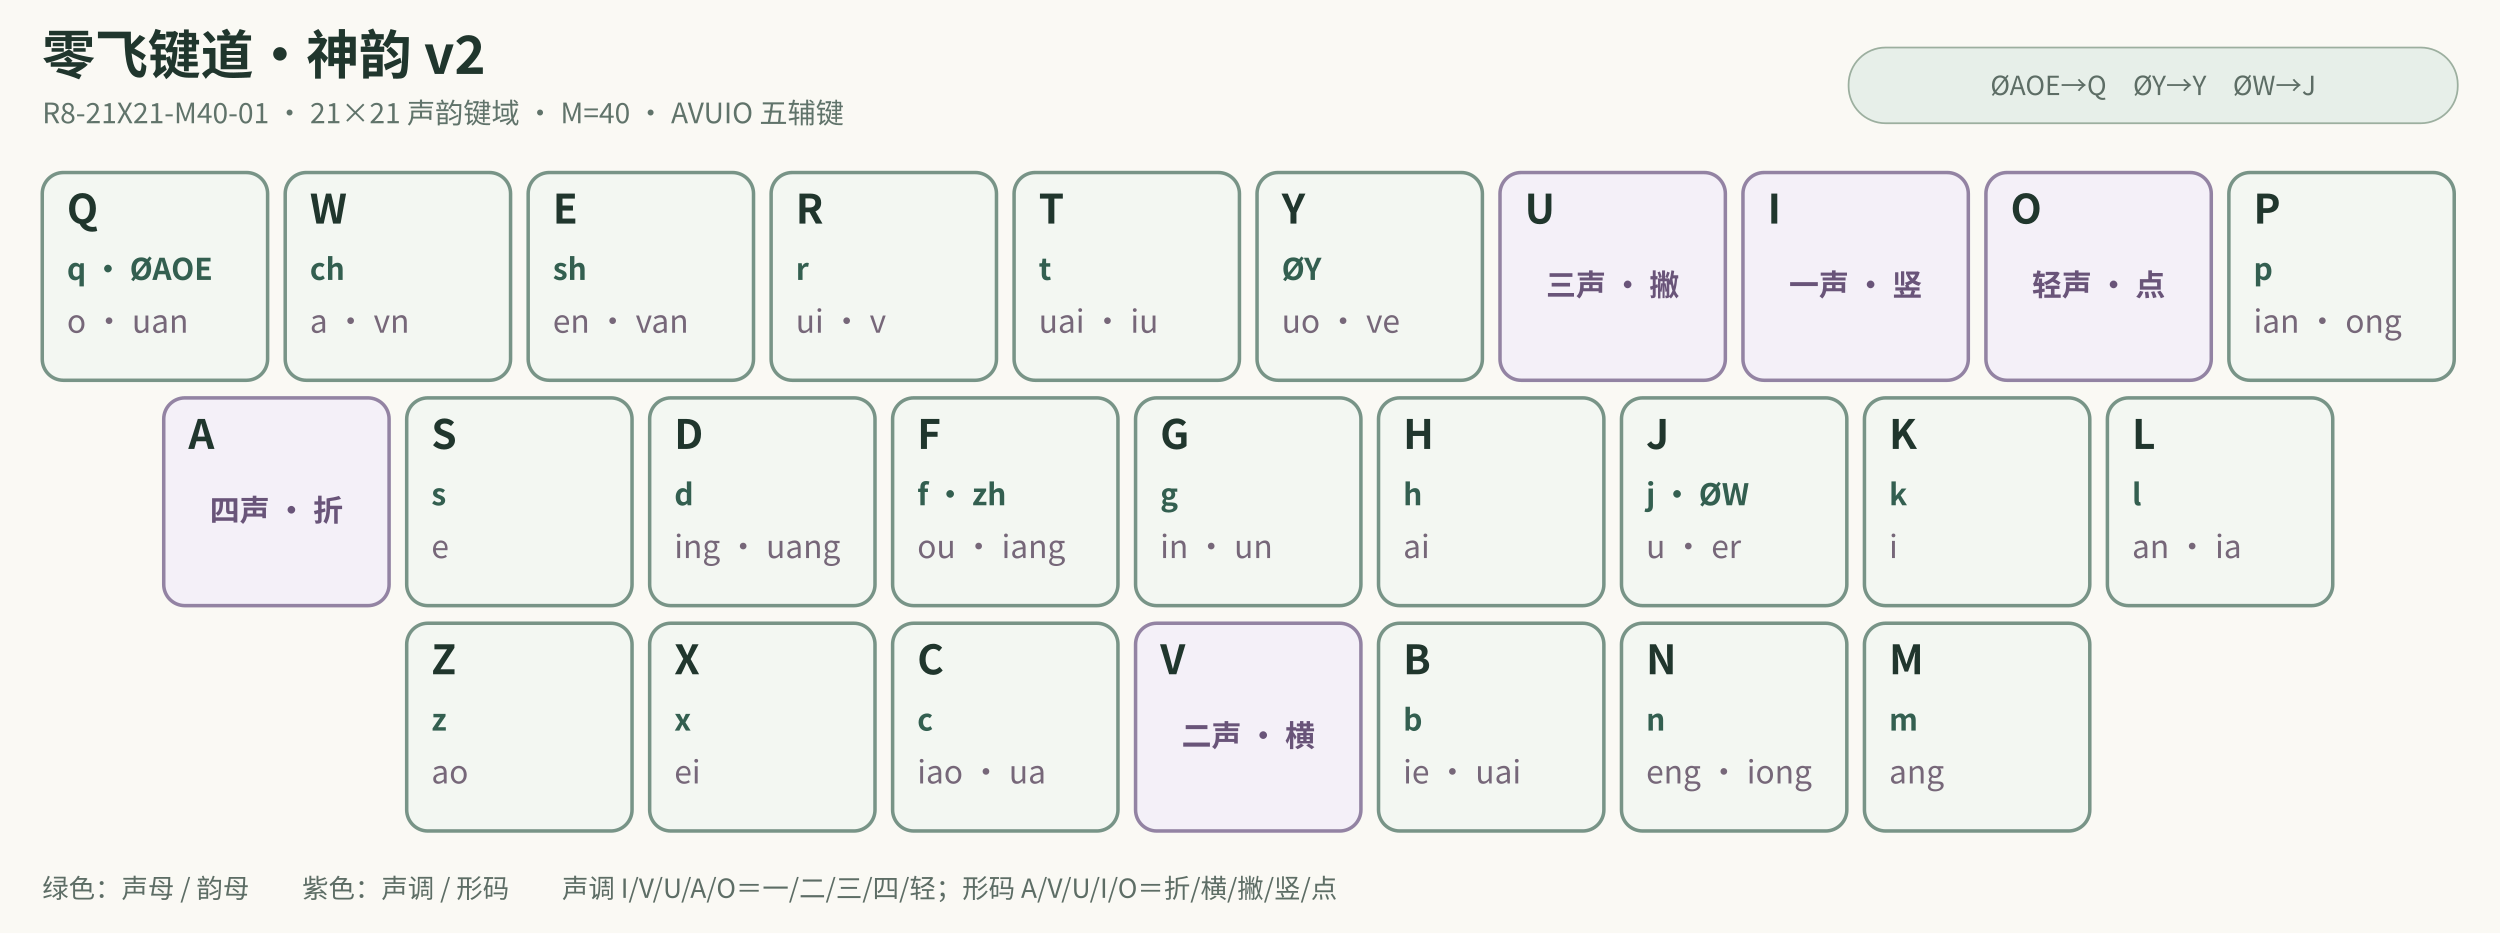
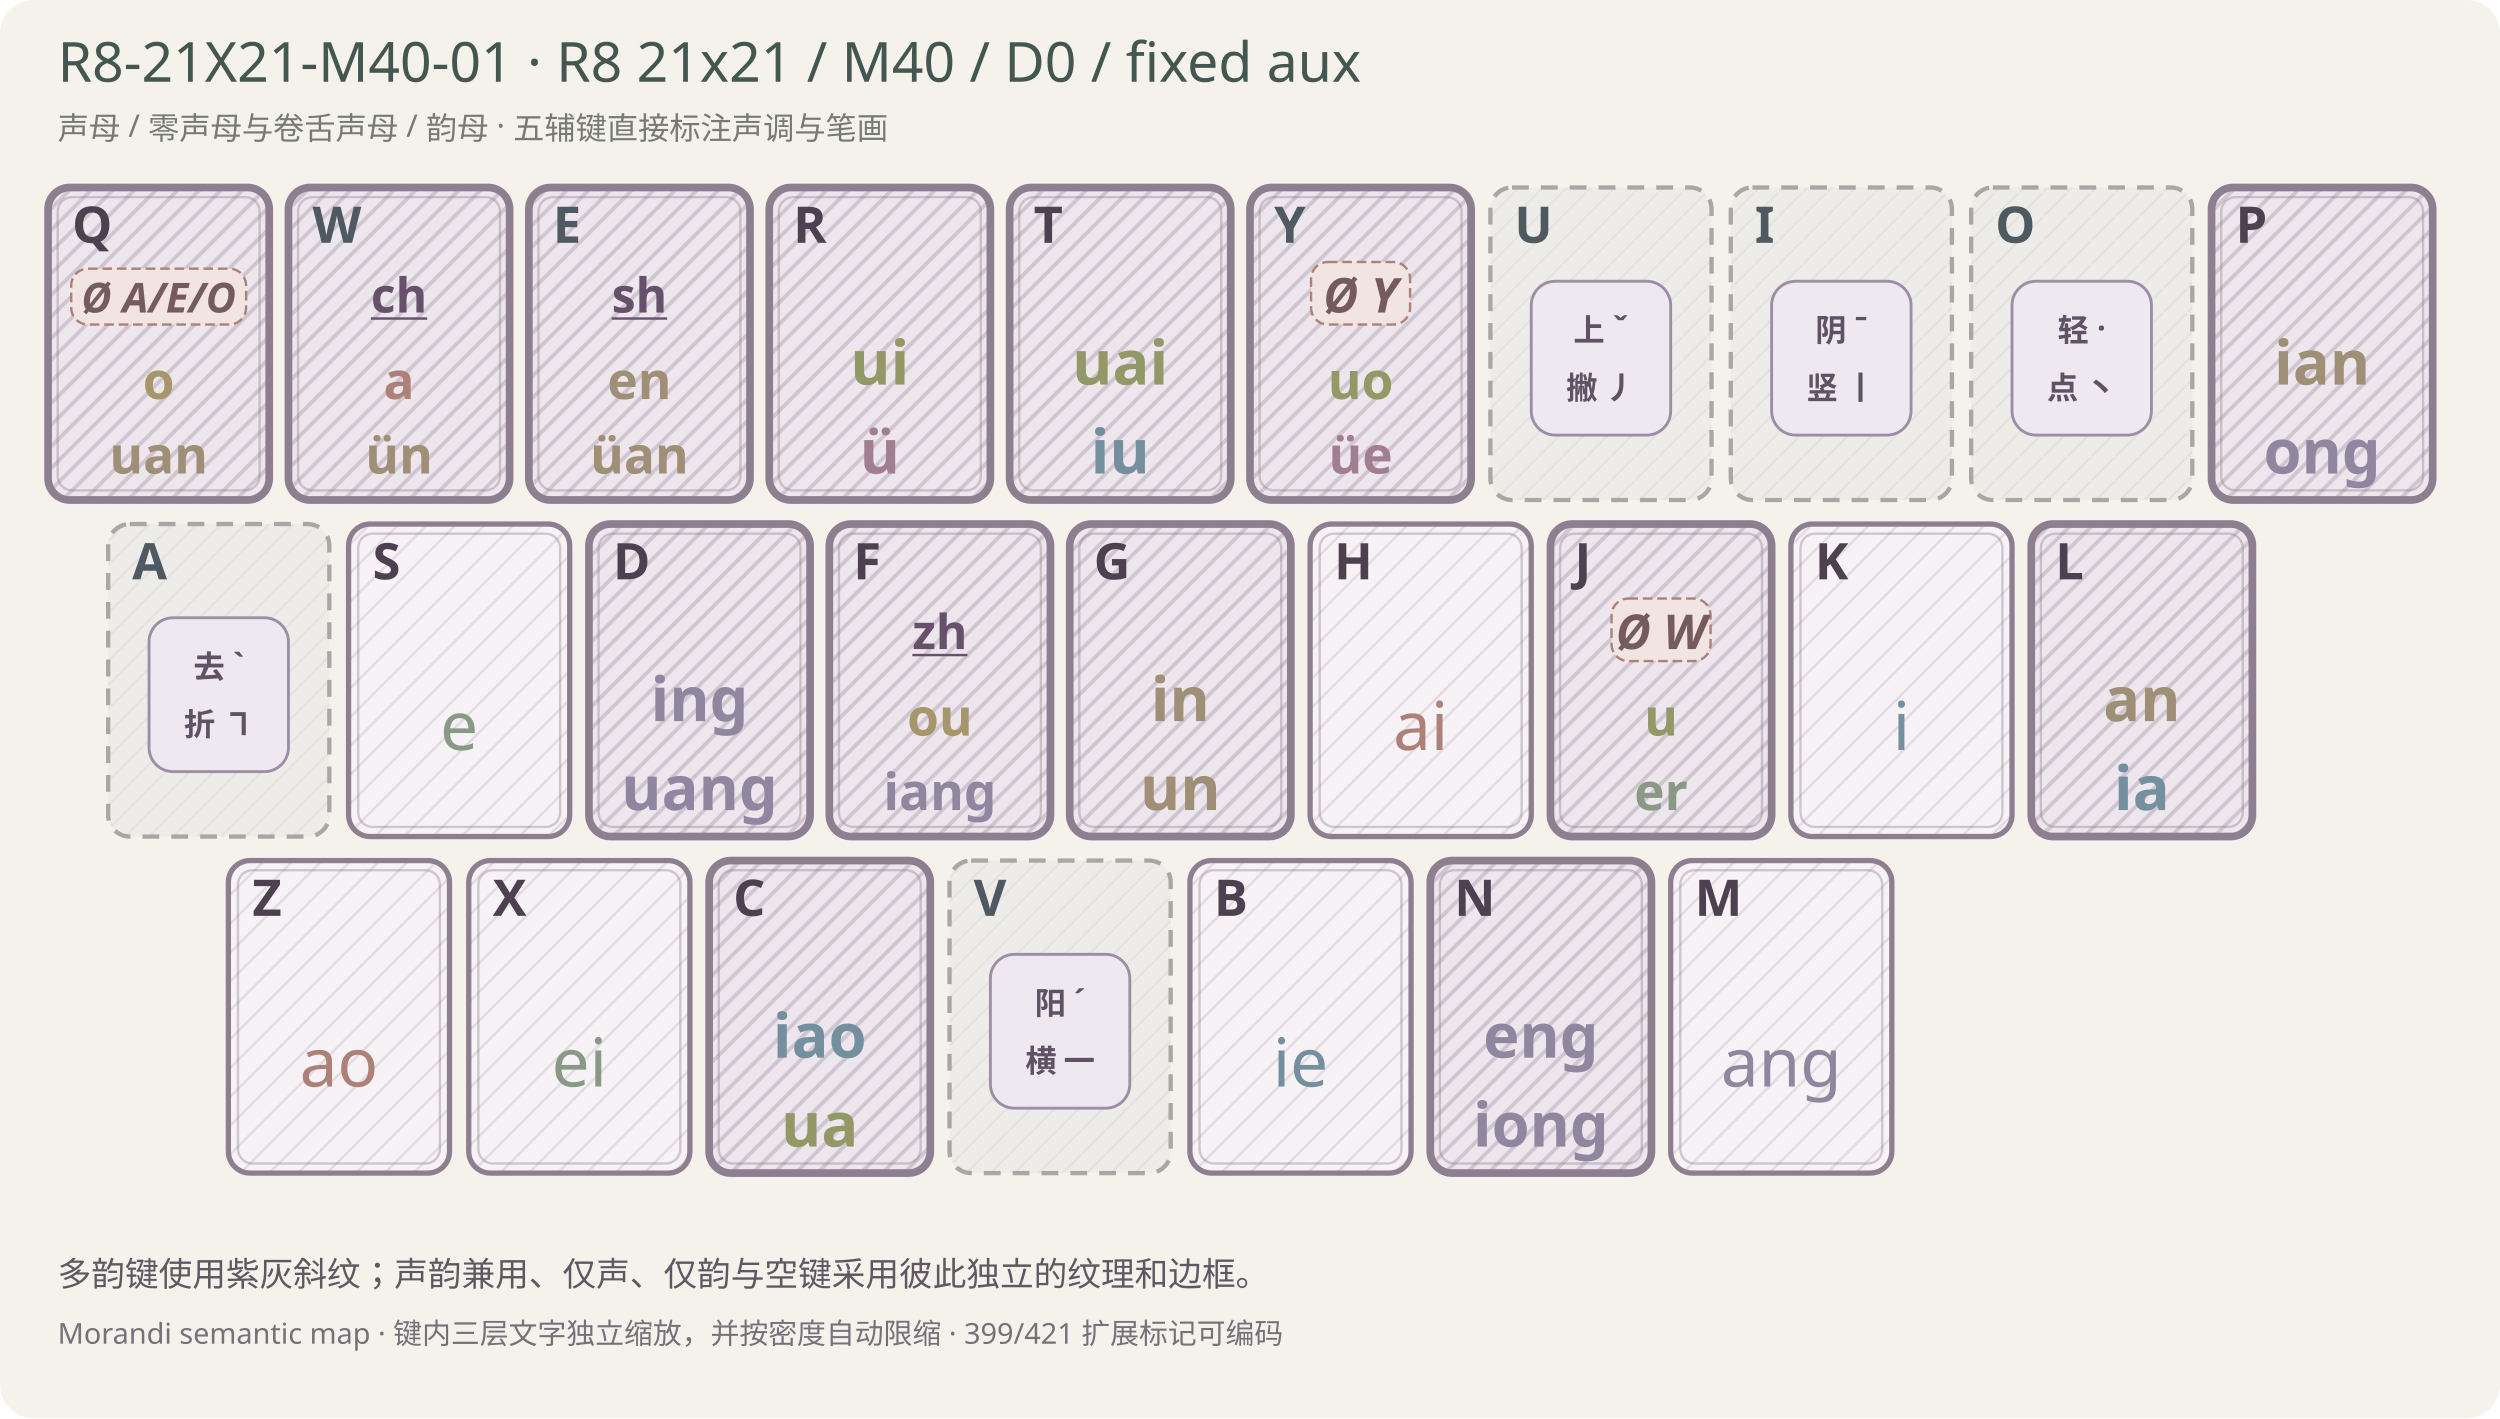
- <svg xmlns="http://www.w3.org/2000/svg" width="1420" height="530" viewBox="0 0 1420 530" role="img" aria-labelledby="title desc">
-   <style>
-   text{font-family:"Microsoft YaHei","Noto Sans CJK SC",sans-serif;fill:#20362d}
-   .title{font-size:30px;font-weight:700}.subtitle{font-size:16px;fill:#60736a}
-   .key{stroke-width:2}.sound-key{fill:#f3f7f2;stroke:#789487}.aux-key{fill:#f4f0f8;stroke:#9383a3}
-   .letter{font-size:23px;font-weight:800}.initial{font-size:17px;font-weight:650;fill:#335f50}.final{font-size:18px;fill:#766779}.aux{font-size:17px;font-weight:650;fill:#695479}
-   .legend{font-size:15px;fill:#5d6d65}.badge{fill:#e7efe9;stroke:#9caf9f}
- </style>
-   <rect width="1420" height="530" fill="#faf9f4" />
-   <text class="title" x="24" y="42">零飞键道·神韵 v2</text>
-   <text class="subtitle" x="24" y="70">R8-21X21-M40-01 · 21×21 声韵键域 · M=40 · AVUIO 五辅键</text>
-   <rect class="badge" x="1050" y="27" width="346" height="43" rx="21" />
-   <text class="legend" x="1223" y="54" text-anchor="middle">ØAOE→Q　ØY→Y　ØW→J</text>
-   <g>
-     <rect class="key sound-key" x="24" y="98" width="128" height="118" rx="12" />
-     <text class="letter" x="38" y="127">Q</text>
-     <text class="initial" x="38" y="159">q · ØAOE</text>
-     <text class="final" x="38" y="189">o · uan</text>
-   </g>
-   <g>
-     <rect class="key sound-key" x="162" y="98" width="128" height="118" rx="12" />
-     <text class="letter" x="176" y="127">W</text>
-     <text class="initial" x="176" y="159">ch</text>
-     <text class="final" x="176" y="189">a · vn</text>
-   </g>
-   <g>
-     <rect class="key sound-key" x="300" y="98" width="128" height="118" rx="12" />
-     <text class="letter" x="314" y="127">E</text>
-     <text class="initial" x="314" y="159">sh</text>
-     <text class="final" x="314" y="189">en · van</text>
-   </g>
-   <g>
-     <rect class="key sound-key" x="438" y="98" width="128" height="118" rx="12" />
-     <text class="letter" x="452" y="127">R</text>
-     <text class="initial" x="452" y="159">r</text>
-     <text class="final" x="452" y="189">ui · v</text>
-   </g>
-   <g>
-     <rect class="key sound-key" x="576" y="98" width="128" height="118" rx="12" />
-     <text class="letter" x="590" y="127">T</text>
-     <text class="initial" x="590" y="159">t</text>
-     <text class="final" x="590" y="189">uai · iu</text>
-   </g>
-   <g>
-     <rect class="key sound-key" x="714" y="98" width="128" height="118" rx="12" />
-     <text class="letter" x="728" y="127">Y</text>
-     <text class="initial" x="728" y="159">ØY</text>
-     <text class="final" x="728" y="189">uo · ve</text>
-   </g>
-   <g>
-     <rect class="key aux-key" x="852" y="98" width="128" height="118" rx="12" />
-     <text class="letter" x="866" y="127">U</text>
-     <text class="aux" x="916" y="168" text-anchor="middle">三声 · 撇</text>
-   </g>
-   <g>
-     <rect class="key aux-key" x="990" y="98" width="128" height="118" rx="12" />
-     <text class="letter" x="1004" y="127">I</text>
-     <text class="aux" x="1054" y="168" text-anchor="middle">一声 · 竖</text>
-   </g>
-   <g>
-     <rect class="key aux-key" x="1128" y="98" width="128" height="118" rx="12" />
-     <text class="letter" x="1142" y="127">O</text>
-     <text class="aux" x="1192" y="168" text-anchor="middle">轻声 · 点</text>
-   </g>
-   <g>
-     <rect class="key sound-key" x="1266" y="98" width="128" height="118" rx="12" />
-     <text class="letter" x="1280" y="127">P</text>
-     <text class="initial" x="1280" y="159">p</text>
-     <text class="final" x="1280" y="189">ian · ong</text>
-   </g>
-   <g>
-     <rect class="key aux-key" x="93" y="226" width="128" height="118" rx="12" />
-     <text class="letter" x="107" y="255">A</text>
-     <text class="aux" x="157" y="296" text-anchor="middle">四声 · 折</text>
-   </g>
-   <g>
-     <rect class="key sound-key" x="231" y="226" width="128" height="118" rx="12" />
-     <text class="letter" x="245" y="255">S</text>
-     <text class="initial" x="245" y="287">s</text>
-     <text class="final" x="245" y="317">e</text>
-   </g>
-   <g>
-     <rect class="key sound-key" x="369" y="226" width="128" height="118" rx="12" />
-     <text class="letter" x="383" y="255">D</text>
-     <text class="initial" x="383" y="287">d</text>
-     <text class="final" x="383" y="317">ing · uang</text>
-   </g>
-   <g>
-     <rect class="key sound-key" x="507" y="226" width="128" height="118" rx="12" />
-     <text class="letter" x="521" y="255">F</text>
-     <text class="initial" x="521" y="287">f · zh</text>
-     <text class="final" x="521" y="317">ou · iang</text>
-   </g>
-   <g>
-     <rect class="key sound-key" x="645" y="226" width="128" height="118" rx="12" />
-     <text class="letter" x="659" y="255">G</text>
-     <text class="initial" x="659" y="287">g</text>
-     <text class="final" x="659" y="317">in · un</text>
-   </g>
-   <g>
-     <rect class="key sound-key" x="783" y="226" width="128" height="118" rx="12" />
-     <text class="letter" x="797" y="255">H</text>
-     <text class="initial" x="797" y="287">h</text>
-     <text class="final" x="797" y="317">ai</text>
-   </g>
-   <g>
-     <rect class="key sound-key" x="921" y="226" width="128" height="118" rx="12" />
-     <text class="letter" x="935" y="255">J</text>
-     <text class="initial" x="935" y="287">j · ØW</text>
-     <text class="final" x="935" y="317">u · er</text>
-   </g>
-   <g>
-     <rect class="key sound-key" x="1059" y="226" width="128" height="118" rx="12" />
-     <text class="letter" x="1073" y="255">K</text>
-     <text class="initial" x="1073" y="287">k</text>
-     <text class="final" x="1073" y="317">i</text>
-   </g>
-   <g>
-     <rect class="key sound-key" x="1197" y="226" width="128" height="118" rx="12" />
-     <text class="letter" x="1211" y="255">L</text>
-     <text class="initial" x="1211" y="287">l</text>
-     <text class="final" x="1211" y="317">an · ia</text>
-   </g>
-   <g>
-     <rect class="key sound-key" x="231" y="354" width="128" height="118" rx="12" />
-     <text class="letter" x="245" y="383">Z</text>
-     <text class="initial" x="245" y="415">z</text>
-     <text class="final" x="245" y="445">ao</text>
-   </g>
-   <g>
-     <rect class="key sound-key" x="369" y="354" width="128" height="118" rx="12" />
-     <text class="letter" x="383" y="383">X</text>
-     <text class="initial" x="383" y="415">x</text>
-     <text class="final" x="383" y="445">ei</text>
-   </g>
-   <g>
-     <rect class="key sound-key" x="507" y="354" width="128" height="118" rx="12" />
-     <text class="letter" x="521" y="383">C</text>
-     <text class="initial" x="521" y="415">c</text>
-     <text class="final" x="521" y="445">iao · ua</text>
-   </g>
-   <g>
-     <rect class="key aux-key" x="645" y="354" width="128" height="118" rx="12" />
-     <text class="letter" x="659" y="383">V</text>
-     <text class="aux" x="709" y="424" text-anchor="middle">二声 · 横</text>
-   </g>
-   <g>
-     <rect class="key sound-key" x="783" y="354" width="128" height="118" rx="12" />
-     <text class="letter" x="797" y="383">B</text>
-     <text class="initial" x="797" y="415">b</text>
-     <text class="final" x="797" y="445">ie · uai</text>
-   </g>
-   <g>
-     <rect class="key sound-key" x="921" y="354" width="128" height="118" rx="12" />
-     <text class="letter" x="935" y="383">N</text>
-     <text class="initial" x="935" y="415">n</text>
-     <text class="final" x="935" y="445">eng · iong</text>
-   </g>
-   <g>
-     <rect class="key sound-key" x="1059" y="354" width="128" height="118" rx="12" />
-     <text class="letter" x="1073" y="383">M</text>
-     <text class="initial" x="1073" y="415">m</text>
-     <text class="final" x="1073" y="445">ang</text>
-   </g>
-   <text class="legend" x="24" y="510">绿色：声母 / 韵母　　紫色：声调 / 形码　　声调 I/V/U/A/O＝一/二/三/四/轻；形码 A/V/U/I/O＝折/横/撇/竖/点</text>
+ <svg xmlns="http://www.w3.org/2000/svg" class="keysvg nf4-keysvg" viewBox="0 0 1040 590" role="img" aria-labelledby="title desc">
+   <defs>
+     <pattern id="nf4-both" width="12" height="12" patternUnits="userSpaceOnUse">
+       <rect width="12" height="12" fill="#f7f2f5" />
+       <path d="M-3 3L3-3M0 12L12 0M9 15L15 9" stroke="#8d7e90" stroke-opacity=".2" />
+     </pattern>
+     <pattern id="nf4-ionly" width="9" height="9" patternUnits="userSpaceOnUse">
+       <rect width="9" height="9" fill="#e8eef2" />
+       <path d="M2 0V9M7 0V9" stroke="#748ea2" stroke-opacity=".18" />
+     </pattern>
+     <pattern id="nf4-ronly" width="10" height="10" patternUnits="userSpaceOnUse">
+       <rect width="10" height="10" fill="#f3ebdf" />
+       <circle cx="3" cy="3" r="1.15" fill="#ad8c61" fill-opacity=".3" />
+     </pattern>
+     <pattern id="nf4-none" width="10" height="10" patternUnits="userSpaceOnUse">
+       <rect width="10" height="10" fill="#eeece8" />
+       <path d="M0 10L10 0" stroke="#aaa6a4" stroke-opacity=".14" />
+     </pattern>
+     <pattern id="nf4-multi" width="9" height="9" patternUnits="userSpaceOnUse">
+       <rect width="9" height="9" fill="#eee6ed" />
+       <path d="M-2 2L2-2M0 9L9 0M7 11L11 7" stroke="#806f86" stroke-width="1.6" stroke-opacity=".27" />
+     </pattern>
+   </defs>
+   <rect width="1040" height="590" rx="14" fill="#f5f2ec" />
+   <text x="24" y="34" fill="#445650" font-size="23" font-family="sans-serif">R8-21X21-M40-01 · R8 21x21 / M40 / D0 / fixed aux</text>
+   <text x="24" y="58" fill="#767a73" font-size="13" font-family="sans-serif">声母 / 零声母与卷舌声母 / 韵母 · 五辅键直接标注声调与笔画</text>
+   <g data-key="Q">
+     <clipPath id="nf4clip0">
+       <rect x="23" y="81" width="86" height="124" rx="7" />
+     </clipPath>
+     <rect x="20" y="78" width="92" height="130" rx="9" fill="url(#nf4-multi)" stroke="#8d7e90" stroke-width="3.2" />
+     <rect x="24" y="82" width="84" height="122" rx="6" fill="none" stroke="#8d7e90" stroke-opacity=".38" />
+     <g clip-path="url(#nf4clip0)">
+       <text x="30" y="101" font-family="sans-serif" font-size="21" fill="#4d4050" font-weight="800">Q</text>
+       <rect x="29.621" y="111.759" width="72.759" height="23.241" rx="7" fill="#f1e4e1" stroke="#ad8178" stroke-dasharray="4 2" />
+       <text x="66" y="130" text-anchor="middle" font-family="sans-serif" font-size="17.241" font-weight="700" font-style="italic" fill="#765b5c">Ø A/E/O</text>
+       <text x="66" y="166" text-anchor="middle" font-family="sans-serif" font-size="21.39" font-weight="650" fill="#a7966c">o</text>
+       <text x="66" y="197" text-anchor="middle" font-family="sans-serif" font-size="21.39" font-weight="650" fill="#9f8f76">uan</text>
+     </g>
+   </g>
+   <g data-key="W">
+     <clipPath id="nf4clip1">
+       <rect x="123" y="81" width="86" height="124" rx="7" />
+     </clipPath>
+     <rect x="120" y="78" width="92" height="130" rx="9" fill="url(#nf4-multi)" stroke="#8d7e90" stroke-width="3.2" />
+     <rect x="124" y="82" width="84" height="122" rx="6" fill="none" stroke="#8d7e90" stroke-opacity=".38" />
+     <g clip-path="url(#nf4clip1)">
+       <text x="130" y="101" font-family="sans-serif" font-size="21" fill="#4f5962" font-weight="680">W</text>
+       <text x="166" y="130" text-anchor="middle" font-family="sans-serif" font-size="20" font-weight="700" class="pub-nonidentity" text-decoration="underline" fill="#66506a">ch</text>
+       <text x="166" y="166" text-anchor="middle" font-family="sans-serif" font-size="21.39" font-weight="650" fill="#ad8178">a</text>
+       <text x="166" y="197" text-anchor="middle" font-family="sans-serif" font-size="21.39" font-weight="650" fill="#9f8f76">ün</text>
+     </g>
+   </g>
+   <g data-key="E">
+     <clipPath id="nf4clip2">
+       <rect x="223" y="81" width="86" height="124" rx="7" />
+     </clipPath>
+     <rect x="220" y="78" width="92" height="130" rx="9" fill="url(#nf4-multi)" stroke="#8d7e90" stroke-width="3.2" />
+     <rect x="224" y="82" width="84" height="122" rx="6" fill="none" stroke="#8d7e90" stroke-opacity=".38" />
+     <g clip-path="url(#nf4clip2)">
+       <text x="230" y="101" font-family="sans-serif" font-size="21" fill="#4f5962" font-weight="680">E</text>
+       <text x="266" y="130" text-anchor="middle" font-family="sans-serif" font-size="20" font-weight="700" class="pub-nonidentity" text-decoration="underline" fill="#66506a">sh</text>
+       <text x="266" y="166" text-anchor="middle" font-family="sans-serif" font-size="21.39" font-weight="650" fill="#9f8f76">en</text>
+       <text x="266" y="197" text-anchor="middle" font-family="sans-serif" font-size="21.39" font-weight="650" fill="#9f8f76">üan</text>
+     </g>
+   </g>
+   <g data-key="R">
+     <clipPath id="nf4clip3">
+       <rect x="323" y="81" width="86" height="124" rx="7" />
+     </clipPath>
+     <rect x="320" y="78" width="92" height="130" rx="9" fill="url(#nf4-multi)" stroke="#8d7e90" stroke-width="3.2" />
+     <rect x="324" y="82" width="84" height="122" rx="6" fill="none" stroke="#8d7e90" stroke-opacity=".38" />
+     <g clip-path="url(#nf4clip3)">
+       <text x="330" y="101" font-family="sans-serif" font-size="21" fill="#4d4050" font-weight="800">R</text>
+       <text x="366" y="160" text-anchor="middle" font-family="sans-serif" font-size="25.53" font-weight="650" fill="#929967">ui</text>
+       <text x="366" y="197" text-anchor="middle" font-family="sans-serif" font-size="25.53" font-weight="650" fill="#a17f91">ü</text>
+     </g>
+   </g>
+   <g data-key="T">
+     <clipPath id="nf4clip4">
+       <rect x="423" y="81" width="86" height="124" rx="7" />
+     </clipPath>
+     <rect x="420" y="78" width="92" height="130" rx="9" fill="url(#nf4-multi)" stroke="#8d7e90" stroke-width="3.2" />
+     <rect x="424" y="82" width="84" height="122" rx="6" fill="none" stroke="#8d7e90" stroke-opacity=".38" />
+     <g clip-path="url(#nf4clip4)">
+       <text x="430" y="101" font-family="sans-serif" font-size="21" fill="#4d4050" font-weight="800">T</text>
+       <text x="466" y="160" text-anchor="middle" font-family="sans-serif" font-size="25.53" font-weight="650" fill="#929967">uai</text>
+       <text x="466" y="197" text-anchor="middle" font-family="sans-serif" font-size="25.53" font-weight="650" fill="#748f9e">iu</text>
+     </g>
+   </g>
+   <g data-key="Y">
+     <clipPath id="nf4clip5">
+       <rect x="523" y="81" width="86" height="124" rx="7" />
+     </clipPath>
+     <rect x="520" y="78" width="92" height="130" rx="9" fill="url(#nf4-multi)" stroke="#8d7e90" stroke-width="3.2" />
+     <rect x="524" y="82" width="84" height="122" rx="6" fill="none" stroke="#8d7e90" stroke-opacity=".38" />
+     <g clip-path="url(#nf4clip5)">
+       <text x="530" y="101" font-family="sans-serif" font-size="21" fill="#4f5962" font-weight="680">Y</text>
+       <rect x="545.4" y="109" width="41.2" height="26" rx="7" fill="#f1e4e1" stroke="#ad8178" stroke-dasharray="4 2" />
+       <text x="566" y="130" text-anchor="middle" font-family="sans-serif" font-size="20" font-weight="700" font-style="italic" fill="#765b5c">Ø Y</text>
+       <text x="566" y="166" text-anchor="middle" font-family="sans-serif" font-size="21.39" font-weight="650" fill="#929967">uo</text>
+       <text x="566" y="197" text-anchor="middle" font-family="sans-serif" font-size="21.39" font-weight="650" fill="#a17f91">üe</text>
+     </g>
+   </g>
+   <g data-key="U">
+     <clipPath id="nf4clip6">
+       <rect x="623" y="81" width="86" height="124" rx="7" />
+     </clipPath>
+     <rect x="620" y="78" width="92" height="130" rx="9" fill="url(#nf4-none)" stroke="#aaa6a4" stroke-width="1.8" stroke-dasharray="7 5" />
+     <g clip-path="url(#nf4clip6)">
+       <text x="630" y="101" font-family="sans-serif" font-size="21" fill="#4f5962" font-weight="680">U</text>
+       <rect x="637" y="117" width="58" height="64" rx="10" fill="#eee8f0" stroke="#9d8da5" stroke-width="1.2" />
+       <text x="666" y="142" text-anchor="middle" font-family="sans-serif" font-size="13" fill="#5f5265" font-weight="750">上 ˇ</text>
+       <text x="666" y="166" text-anchor="middle" font-family="sans-serif" font-size="13" fill="#5f5265" font-weight="750">撇 丿</text>
+     </g>
+   </g>
+   <g data-key="I">
+     <clipPath id="nf4clip7">
+       <rect x="723" y="81" width="86" height="124" rx="7" />
+     </clipPath>
+     <rect x="720" y="78" width="92" height="130" rx="9" fill="url(#nf4-none)" stroke="#aaa6a4" stroke-width="1.8" stroke-dasharray="7 5" />
+     <g clip-path="url(#nf4clip7)">
+       <text x="730" y="101" font-family="sans-serif" font-size="21" fill="#4f5962" font-weight="680">I</text>
+       <rect x="737" y="117" width="58" height="64" rx="10" fill="#eee8f0" stroke="#9d8da5" stroke-width="1.2" />
+       <text x="766" y="142" text-anchor="middle" font-family="sans-serif" font-size="13" fill="#5f5265" font-weight="750">阴 ˉ</text>
+       <text x="766" y="166" text-anchor="middle" font-family="sans-serif" font-size="13" fill="#5f5265" font-weight="750">竖 丨</text>
+     </g>
+   </g>
+   <g data-key="O">
+     <clipPath id="nf4clip8">
+       <rect x="823" y="81" width="86" height="124" rx="7" />
+     </clipPath>
+     <rect x="820" y="78" width="92" height="130" rx="9" fill="url(#nf4-none)" stroke="#aaa6a4" stroke-width="1.8" stroke-dasharray="7 5" />
+     <g clip-path="url(#nf4clip8)">
+       <text x="830" y="101" font-family="sans-serif" font-size="21" fill="#4f5962" font-weight="680">O</text>
+       <rect x="837" y="117" width="58" height="64" rx="10" fill="#eee8f0" stroke="#9d8da5" stroke-width="1.2" />
+       <text x="866" y="142" text-anchor="middle" font-family="sans-serif" font-size="13" fill="#5f5265" font-weight="750">轻 ·</text>
+       <text x="866" y="166" text-anchor="middle" font-family="sans-serif" font-size="13" fill="#5f5265" font-weight="750">点 丶</text>
+     </g>
+   </g>
+   <g data-key="P">
+     <clipPath id="nf4clip9">
+       <rect x="923" y="81" width="86" height="124" rx="7" />
+     </clipPath>
+     <rect x="920" y="78" width="92" height="130" rx="9" fill="url(#nf4-multi)" stroke="#8d7e90" stroke-width="3.2" />
+     <rect x="924" y="82" width="84" height="122" rx="6" fill="none" stroke="#8d7e90" stroke-opacity=".38" />
+     <g clip-path="url(#nf4clip9)">
+       <text x="930" y="101" font-family="sans-serif" font-size="21" fill="#4d4050" font-weight="800">P</text>
+       <text x="966" y="160" text-anchor="middle" font-family="sans-serif" font-size="25.53" font-weight="650" fill="#9f8f76">ian</text>
+       <text x="966" y="197" text-anchor="middle" font-family="sans-serif" font-size="25.53" font-weight="650" fill="#8f879f">ong</text>
+     </g>
+   </g>
+   <g data-key="A">
+     <clipPath id="nf4clip13">
+       <rect x="48" y="221" width="86" height="124" rx="7" />
+     </clipPath>
+     <rect x="45" y="218" width="92" height="130" rx="9" fill="url(#nf4-none)" stroke="#aaa6a4" stroke-width="1.8" stroke-dasharray="7 5" />
+     <g clip-path="url(#nf4clip13)">
+       <text x="55" y="241" font-family="sans-serif" font-size="21" fill="#4f5962" font-weight="680">A</text>
+       <rect x="62" y="257" width="58" height="64" rx="10" fill="#eee8f0" stroke="#9d8da5" stroke-width="1.2" />
+       <text x="91" y="282" text-anchor="middle" font-family="sans-serif" font-size="13" fill="#5f5265" font-weight="750">去 ˋ</text>
+       <text x="91" y="306" text-anchor="middle" font-family="sans-serif" font-size="13" fill="#5f5265" font-weight="750">折 ㇕</text>
+     </g>
+   </g>
+   <g data-key="S">
+     <clipPath id="nf4clip14">
+       <rect x="148" y="221" width="86" height="124" rx="7" />
+     </clipPath>
+     <rect x="145" y="218" width="92" height="130" rx="9" fill="url(#nf4-both)" stroke="#8d7e90" stroke-width="2.2" />
+     <rect x="149" y="222" width="84" height="122" rx="6" fill="none" stroke="#8d7e90" stroke-opacity=".38" />
+     <g clip-path="url(#nf4clip14)">
+       <text x="155" y="241" font-family="sans-serif" font-size="21" fill="#4d4050" font-weight="800">S</text>
+       <text x="191" y="312" text-anchor="middle" font-family="sans-serif" font-size="28" font-weight="540" fill="#899985">e</text>
+     </g>
+   </g>
+   <g data-key="D">
+     <clipPath id="nf4clip15">
+       <rect x="248" y="221" width="86" height="124" rx="7" />
+     </clipPath>
+     <rect x="245" y="218" width="92" height="130" rx="9" fill="url(#nf4-multi)" stroke="#8d7e90" stroke-width="3.2" />
+     <rect x="249" y="222" width="84" height="122" rx="6" fill="none" stroke="#8d7e90" stroke-opacity=".38" />
+     <g clip-path="url(#nf4clip15)">
+       <text x="255" y="241" font-family="sans-serif" font-size="21" fill="#4d4050" font-weight="800">D</text>
+       <text x="291" y="300" text-anchor="middle" font-family="sans-serif" font-size="25.53" font-weight="650" fill="#8f879f">ing</text>
+       <text x="291" y="337" text-anchor="middle" font-family="sans-serif" font-size="25.53" font-weight="650" fill="#8f879f">uang</text>
+     </g>
+   </g>
+   <g data-key="F">
+     <clipPath id="nf4clip16">
+       <rect x="348" y="221" width="86" height="124" rx="7" />
+     </clipPath>
+     <rect x="345" y="218" width="92" height="130" rx="9" fill="url(#nf4-multi)" stroke="#8d7e90" stroke-width="3.2" />
+     <rect x="349" y="222" width="84" height="122" rx="6" fill="none" stroke="#8d7e90" stroke-opacity=".38" />
+     <g clip-path="url(#nf4clip16)">
+       <text x="355" y="241" font-family="sans-serif" font-size="21" fill="#4d4050" font-weight="800">F</text>
+       <text x="391" y="270" text-anchor="middle" font-family="sans-serif" font-size="20" font-weight="700" class="pub-nonidentity" text-decoration="underline" fill="#66506a">zh</text>
+       <text x="391" y="306" text-anchor="middle" font-family="sans-serif" font-size="21.39" font-weight="650" fill="#a7966c">ou</text>
+       <text x="391" y="337" text-anchor="middle" font-family="sans-serif" font-size="21.39" font-weight="650" fill="#8f879f">iang</text>
+     </g>
+   </g>
+   <g data-key="G">
+     <clipPath id="nf4clip17">
+       <rect x="448" y="221" width="86" height="124" rx="7" />
+     </clipPath>
+     <rect x="445" y="218" width="92" height="130" rx="9" fill="url(#nf4-multi)" stroke="#8d7e90" stroke-width="3.2" />
+     <rect x="449" y="222" width="84" height="122" rx="6" fill="none" stroke="#8d7e90" stroke-opacity=".38" />
+     <g clip-path="url(#nf4clip17)">
+       <text x="455" y="241" font-family="sans-serif" font-size="21" fill="#4d4050" font-weight="800">G</text>
+       <text x="491" y="300" text-anchor="middle" font-family="sans-serif" font-size="25.53" font-weight="650" fill="#9f8f76">in</text>
+       <text x="491" y="337" text-anchor="middle" font-family="sans-serif" font-size="25.53" font-weight="650" fill="#9f8f76">un</text>
+     </g>
+   </g>
+   <g data-key="H">
+     <clipPath id="nf4clip18">
+       <rect x="548" y="221" width="86" height="124" rx="7" />
+     </clipPath>
+     <rect x="545" y="218" width="92" height="130" rx="9" fill="url(#nf4-both)" stroke="#8d7e90" stroke-width="2.2" />
+     <rect x="549" y="222" width="84" height="122" rx="6" fill="none" stroke="#8d7e90" stroke-opacity=".38" />
+     <g clip-path="url(#nf4clip18)">
+       <text x="555" y="241" font-family="sans-serif" font-size="21" fill="#4d4050" font-weight="800">H</text>
+       <text x="591" y="312" text-anchor="middle" font-family="sans-serif" font-size="28" font-weight="540" fill="#ad8178">ai</text>
+     </g>
+   </g>
+   <g data-key="J">
+     <clipPath id="nf4clip19">
+       <rect x="648" y="221" width="86" height="124" rx="7" />
+     </clipPath>
+     <rect x="645" y="218" width="92" height="130" rx="9" fill="url(#nf4-multi)" stroke="#8d7e90" stroke-width="3.2" />
+     <rect x="649" y="222" width="84" height="122" rx="6" fill="none" stroke="#8d7e90" stroke-opacity=".38" />
+     <g clip-path="url(#nf4clip19)">
+       <text x="655" y="241" font-family="sans-serif" font-size="21" fill="#4d4050" font-weight="800">J</text>
+       <rect x="670.4" y="249" width="41.2" height="26" rx="7" fill="#f1e4e1" stroke="#ad8178" stroke-dasharray="4 2" />
+       <text x="691" y="270" text-anchor="middle" font-family="sans-serif" font-size="20" font-weight="700" font-style="italic" fill="#765b5c">Ø W</text>
+       <text x="691" y="306" text-anchor="middle" font-family="sans-serif" font-size="21.39" font-weight="650" fill="#929967">u</text>
+       <text x="691" y="337" text-anchor="middle" font-family="sans-serif" font-size="21.39" font-weight="650" fill="#899985">er</text>
+     </g>
+   </g>
+   <g data-key="K">
+     <clipPath id="nf4clip20">
+       <rect x="748" y="221" width="86" height="124" rx="7" />
+     </clipPath>
+     <rect x="745" y="218" width="92" height="130" rx="9" fill="url(#nf4-both)" stroke="#8d7e90" stroke-width="2.2" />
+     <rect x="749" y="222" width="84" height="122" rx="6" fill="none" stroke="#8d7e90" stroke-opacity=".38" />
+     <g clip-path="url(#nf4clip20)">
+       <text x="755" y="241" font-family="sans-serif" font-size="21" fill="#4d4050" font-weight="800">K</text>
+       <text x="791" y="312" text-anchor="middle" font-family="sans-serif" font-size="28" font-weight="540" fill="#748f9e">i</text>
+     </g>
+   </g>
+   <g data-key="L">
+     <clipPath id="nf4clip21">
+       <rect x="848" y="221" width="86" height="124" rx="7" />
+     </clipPath>
+     <rect x="845" y="218" width="92" height="130" rx="9" fill="url(#nf4-multi)" stroke="#8d7e90" stroke-width="3.2" />
+     <rect x="849" y="222" width="84" height="122" rx="6" fill="none" stroke="#8d7e90" stroke-opacity=".38" />
+     <g clip-path="url(#nf4clip21)">
+       <text x="855" y="241" font-family="sans-serif" font-size="21" fill="#4d4050" font-weight="800">L</text>
+       <text x="891" y="300" text-anchor="middle" font-family="sans-serif" font-size="25.53" font-weight="650" fill="#9f8f76">an</text>
+       <text x="891" y="337" text-anchor="middle" font-family="sans-serif" font-size="25.53" font-weight="650" fill="#748f9e">ia</text>
+     </g>
+   </g>
+   <g data-key="Z">
+     <clipPath id="nf4clip24">
+       <rect x="98" y="361" width="86" height="124" rx="7" />
+     </clipPath>
+     <rect x="95" y="358" width="92" height="130" rx="9" fill="url(#nf4-both)" stroke="#8d7e90" stroke-width="2.2" />
+     <rect x="99" y="362" width="84" height="122" rx="6" fill="none" stroke="#8d7e90" stroke-opacity=".38" />
+     <g clip-path="url(#nf4clip24)">
+       <text x="105" y="381" font-family="sans-serif" font-size="21" fill="#4d4050" font-weight="800">Z</text>
+       <text x="141" y="452" text-anchor="middle" font-family="sans-serif" font-size="28" font-weight="540" fill="#ad8178">ao</text>
+     </g>
+   </g>
+   <g data-key="X">
+     <clipPath id="nf4clip25">
+       <rect x="198" y="361" width="86" height="124" rx="7" />
+     </clipPath>
+     <rect x="195" y="358" width="92" height="130" rx="9" fill="url(#nf4-both)" stroke="#8d7e90" stroke-width="2.2" />
+     <rect x="199" y="362" width="84" height="122" rx="6" fill="none" stroke="#8d7e90" stroke-opacity=".38" />
+     <g clip-path="url(#nf4clip25)">
+       <text x="205" y="381" font-family="sans-serif" font-size="21" fill="#4d4050" font-weight="800">X</text>
+       <text x="241" y="452" text-anchor="middle" font-family="sans-serif" font-size="28" font-weight="540" fill="#899985">ei</text>
+     </g>
+   </g>
+   <g data-key="C">
+     <clipPath id="nf4clip26">
+       <rect x="298" y="361" width="86" height="124" rx="7" />
+     </clipPath>
+     <rect x="295" y="358" width="92" height="130" rx="9" fill="url(#nf4-multi)" stroke="#8d7e90" stroke-width="3.2" />
+     <rect x="299" y="362" width="84" height="122" rx="6" fill="none" stroke="#8d7e90" stroke-opacity=".38" />
+     <g clip-path="url(#nf4clip26)">
+       <text x="305" y="381" font-family="sans-serif" font-size="21" fill="#4d4050" font-weight="800">C</text>
+       <text x="341" y="440" text-anchor="middle" font-family="sans-serif" font-size="25.53" font-weight="650" fill="#748f9e">iao</text>
+       <text x="341" y="477" text-anchor="middle" font-family="sans-serif" font-size="25.53" font-weight="650" fill="#929967">ua</text>
+     </g>
+   </g>
+   <g data-key="V">
+     <clipPath id="nf4clip27">
+       <rect x="398" y="361" width="86" height="124" rx="7" />
+     </clipPath>
+     <rect x="395" y="358" width="92" height="130" rx="9" fill="url(#nf4-none)" stroke="#aaa6a4" stroke-width="1.8" stroke-dasharray="7 5" />
+     <g clip-path="url(#nf4clip27)">
+       <text x="405" y="381" font-family="sans-serif" font-size="21" fill="#4f5962" font-weight="680">V</text>
+       <rect x="412" y="397" width="58" height="64" rx="10" fill="#eee8f0" stroke="#9d8da5" stroke-width="1.2" />
+       <text x="441" y="422" text-anchor="middle" font-family="sans-serif" font-size="13" fill="#5f5265" font-weight="750">阳 ˊ</text>
+       <text x="441" y="446" text-anchor="middle" font-family="sans-serif" font-size="13" fill="#5f5265" font-weight="750">横 一</text>
+     </g>
+   </g>
+   <g data-key="B">
+     <clipPath id="nf4clip28">
+       <rect x="498" y="361" width="86" height="124" rx="7" />
+     </clipPath>
+     <rect x="495" y="358" width="92" height="130" rx="9" fill="url(#nf4-both)" stroke="#8d7e90" stroke-width="2.2" />
+     <rect x="499" y="362" width="84" height="122" rx="6" fill="none" stroke="#8d7e90" stroke-opacity=".38" />
+     <g clip-path="url(#nf4clip28)">
+       <text x="505" y="381" font-family="sans-serif" font-size="21" fill="#4d4050" font-weight="800">B</text>
+       <text x="541" y="452" text-anchor="middle" font-family="sans-serif" font-size="28" font-weight="540" fill="#748f9e">ie</text>
+     </g>
+   </g>
+   <g data-key="N">
+     <clipPath id="nf4clip29">
+       <rect x="598" y="361" width="86" height="124" rx="7" />
+     </clipPath>
+     <rect x="595" y="358" width="92" height="130" rx="9" fill="url(#nf4-multi)" stroke="#8d7e90" stroke-width="3.2" />
+     <rect x="599" y="362" width="84" height="122" rx="6" fill="none" stroke="#8d7e90" stroke-opacity=".38" />
+     <g clip-path="url(#nf4clip29)">
+       <text x="605" y="381" font-family="sans-serif" font-size="21" fill="#4d4050" font-weight="800">N</text>
+       <text x="641" y="440" text-anchor="middle" font-family="sans-serif" font-size="25.53" font-weight="650" fill="#8f879f">eng</text>
+       <text x="641" y="477" text-anchor="middle" font-family="sans-serif" font-size="25.53" font-weight="650" fill="#8f879f">iong</text>
+     </g>
+   </g>
+   <g data-key="M">
+     <clipPath id="nf4clip30">
+       <rect x="698" y="361" width="86" height="124" rx="7" />
+     </clipPath>
+     <rect x="695" y="358" width="92" height="130" rx="9" fill="url(#nf4-both)" stroke="#8d7e90" stroke-width="2.2" />
+     <rect x="699" y="362" width="84" height="122" rx="6" fill="none" stroke="#8d7e90" stroke-opacity=".38" />
+     <g clip-path="url(#nf4clip30)">
+       <text x="705" y="381" font-family="sans-serif" font-size="21" fill="#4d4050" font-weight="800">M</text>
+       <text x="741" y="452" text-anchor="middle" font-family="sans-serif" font-size="28" font-weight="540" fill="#8f879f">ang</text>
+     </g>
+   </g>
+   <text x="24" y="535" fill="#5f5862" font-size="14" font-family="sans-serif">多韵键使用紫灰斜纹；声韵兼用、仅声、仅韵与空键采用彼此独立的纹理和边框。</text>
+   <text x="24" y="559" fill="#74717a" font-size="12" font-family="sans-serif">Morandi semantic map · 键内三层文字独立缩放，并按密度自动限缩 · 399/421 扩展标记可编码</text>
</svg>
